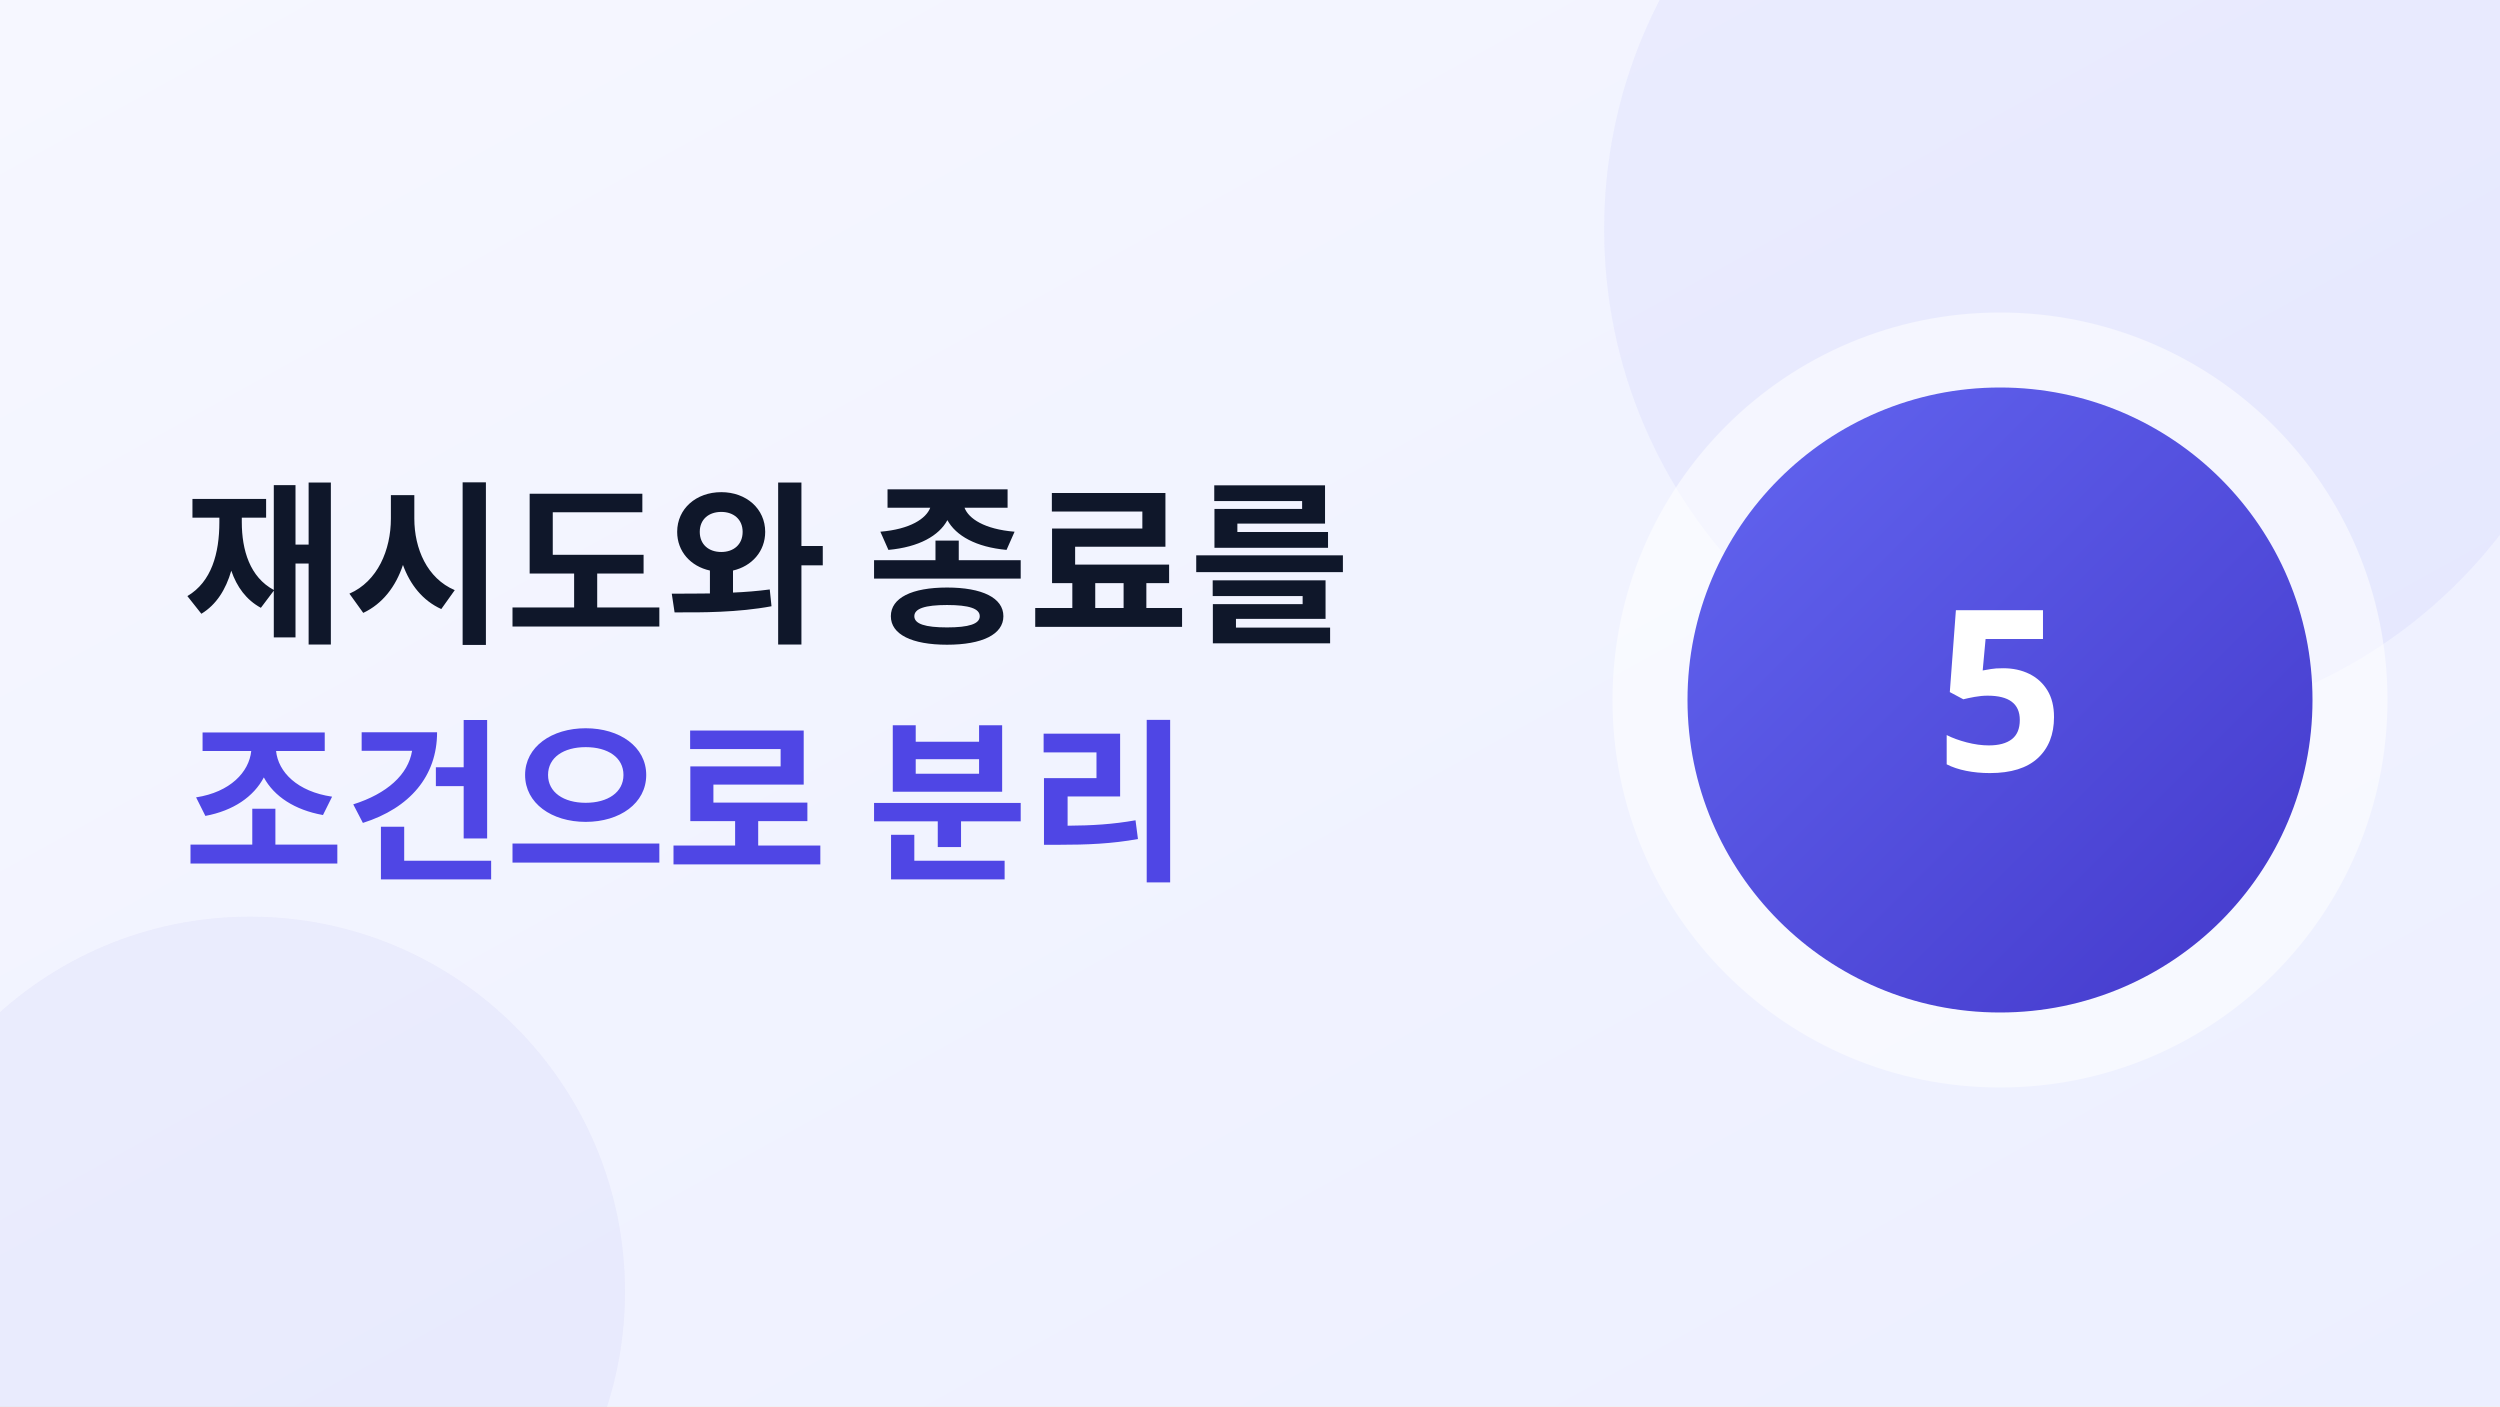
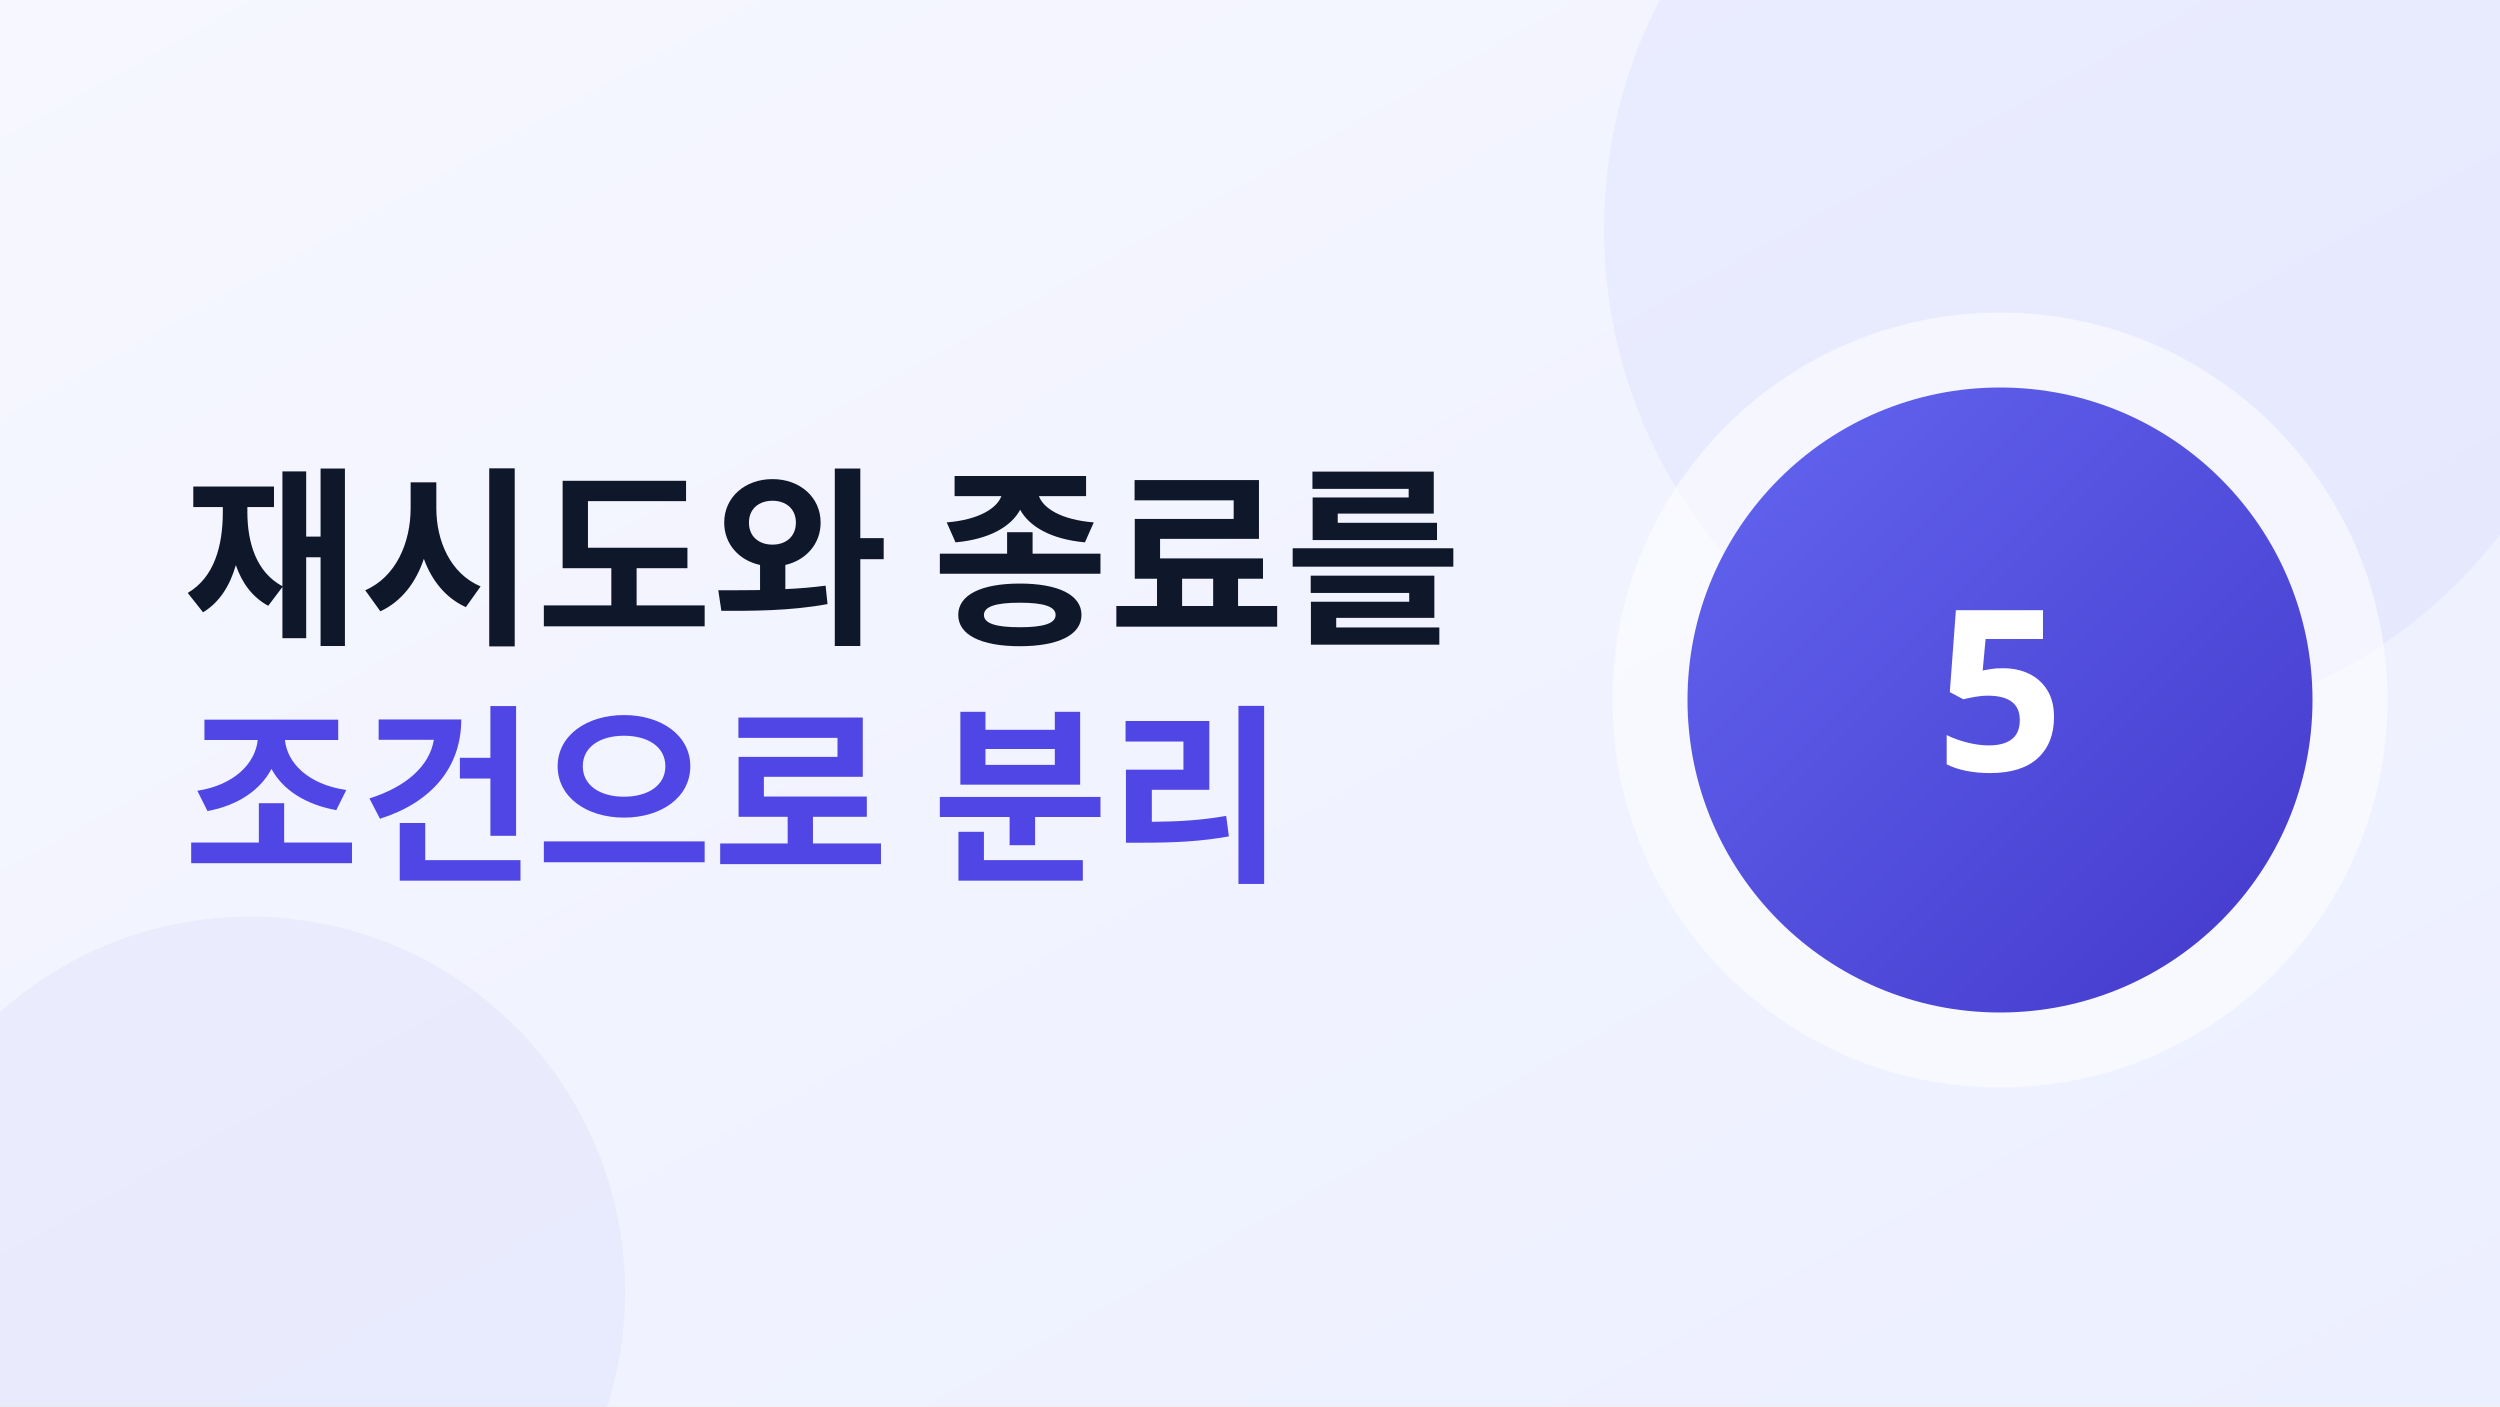
<svg xmlns="http://www.w3.org/2000/svg" viewBox="0 0 1200 675" role="img" aria-label="TECH NOTE · 하네스 5편 — 재시도와 종료를 조건으로 분리">
  <defs>
    <linearGradient id="bg" x1="0" y1="0" x2="1" y2="1">
      <stop offset="0" stop-color="#f6f7ff" />
      <stop offset="1" stop-color="#ecefff" />
    </linearGradient>
    <linearGradient id="badge" x1="0" y1="0" x2="1" y2="1">
      <stop offset="0" stop-color="#6366f1" />
      <stop offset="1" stop-color="#4338ca" />
    </linearGradient>
  </defs>
  <rect width="1200" height="675" fill="url(#bg)" />
  <circle cx="1010" cy="110" r="240" fill="#6366f1" opacity="0.07" />
  <circle cx="120" cy="620" r="180" fill="#4338ca" opacity="0.05" />
-   <text x="88" y="302" font-family="Pretendard,'Pretendard Variable','Malgun Gothic','Apple SD Gothic Neo','Noto Sans KR',sans-serif" font-size="84" font-weight="800" fill="#0f172a">재시도와 종료를</text>
-   <text x="88" y="416" font-family="Pretendard,'Pretendard Variable','Malgun Gothic','Apple SD Gothic Neo','Noto Sans KR',sans-serif" font-size="84" font-weight="800" fill="#4f46e5">조건으로 분리</text>
+   <text x="88" y="302" font-family="Pretendard,'Pretendard Variable','Malgun Gothic','Apple SD Gothic Neo','Noto Sans KR',sans-serif" font-size="92" font-weight="800" fill="#0f172a">재시도와 종료를</text>
+   <text x="88" y="416" font-family="Pretendard,'Pretendard Variable','Malgun Gothic','Apple SD Gothic Neo','Noto Sans KR',sans-serif" font-size="92" font-weight="800" fill="#4f46e5">조건으로 분리</text>
  <circle cx="960" cy="336" r="186" fill="#ffffff" opacity="0.55" />
  <circle cx="960" cy="336" r="150" fill="url(#badge)" />
  <text x="960" y="370" text-anchor="middle" font-family="Pretendard,'Pretendard Variable','Malgun Gothic','Apple SD Gothic Neo','Noto Sans KR',sans-serif" font-size="108" font-weight="800" fill="#ffffff">5</text>
</svg>
